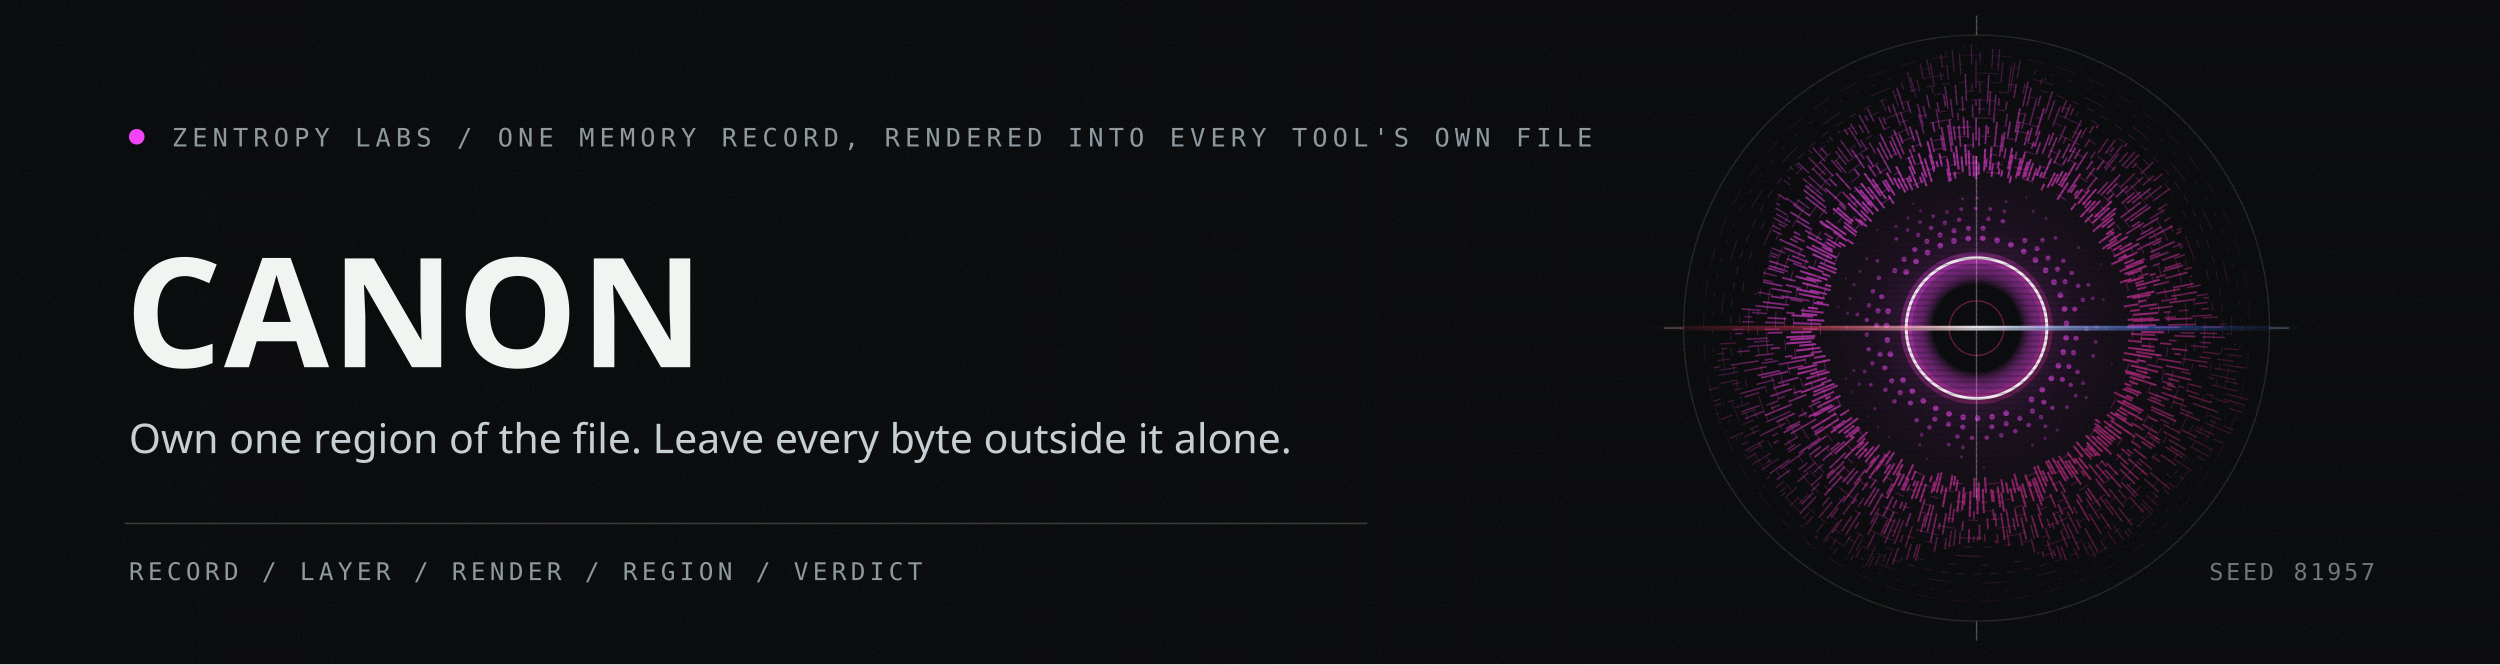
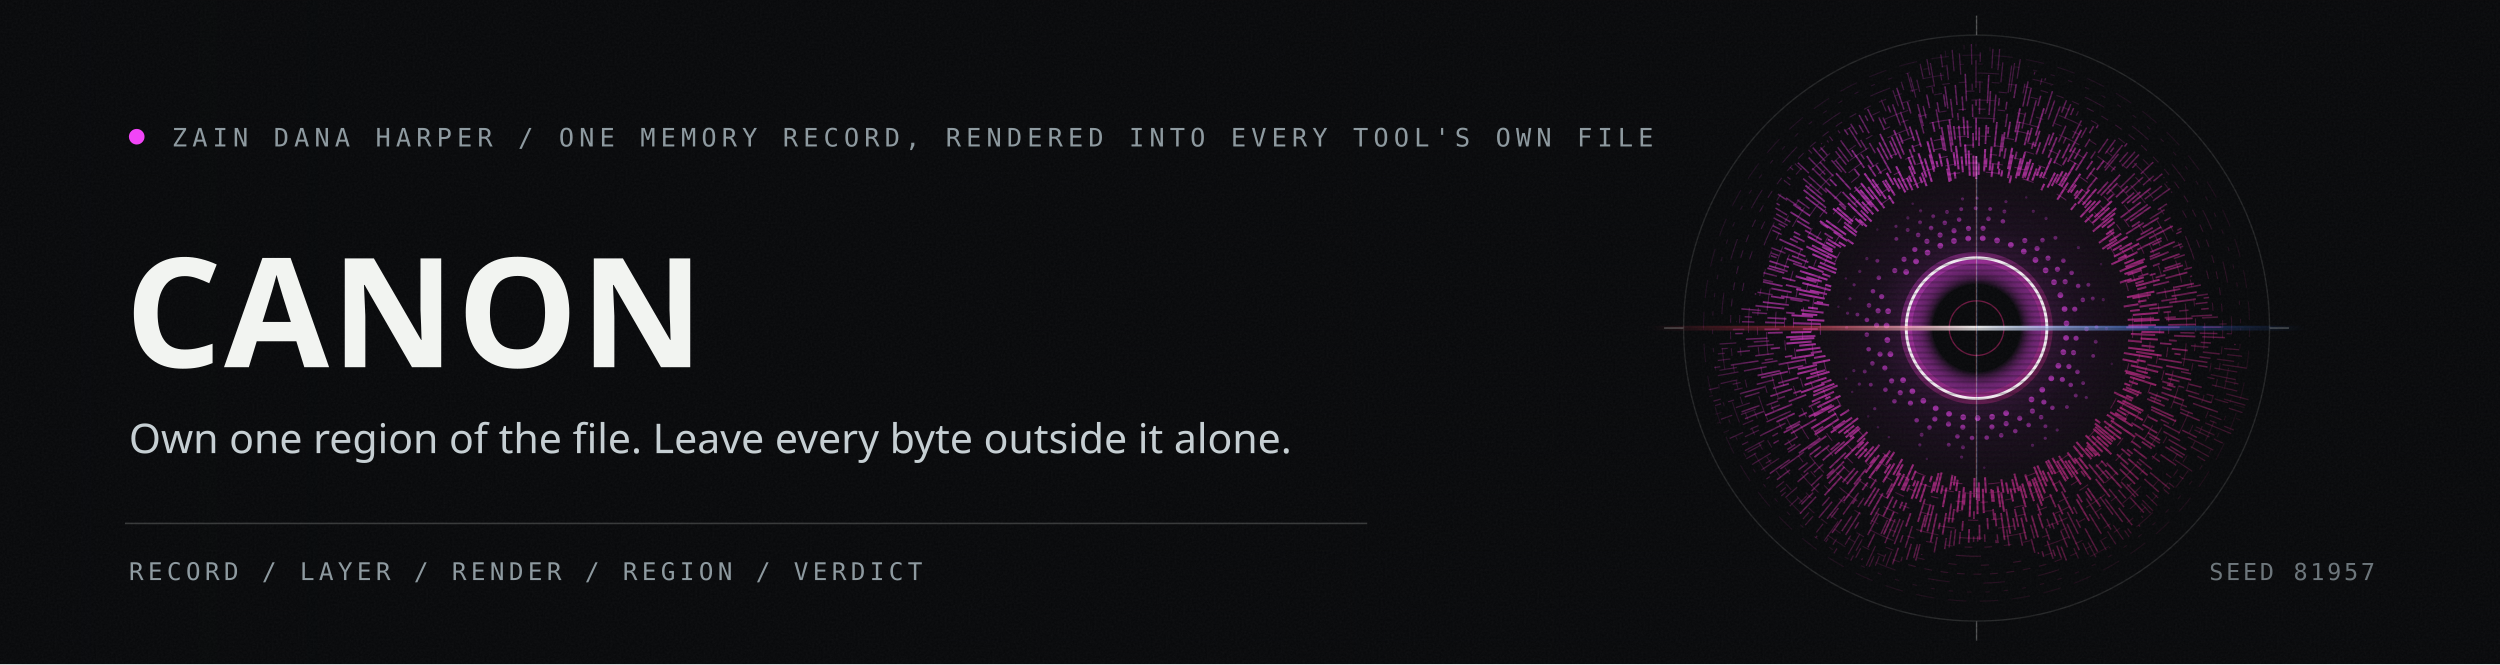
<svg xmlns="http://www.w3.org/2000/svg" viewBox="0 0 1280 340" width="1280" height="340" role="img" aria-label="canon: Own one region of the file. Leave every byte outside it alone.">
  <defs>
    <radialGradient id="halo">
      <stop offset="0" stop-color="#F145F7" stop-opacity="0.34" />
      <stop offset="0.4" stop-color="#F145F7" stop-opacity="0.08" />
      <stop offset="1" stop-color="#07080A" stop-opacity="0" />
    </radialGradient>
    <radialGradient id="core">
      <stop offset="0" stop-color="#FFFFFF" />
      <stop offset="0.36" stop-color="#FFFFFF" stop-opacity="0.92" />
      <stop offset="0.74" stop-color="#F145F7" stop-opacity="0.6" />
      <stop offset="1" stop-color="#F145F7" stop-opacity="0" />
    </radialGradient>
    <radialGradient id="pupil">
      <stop offset="0" stop-color="#07080A" />
      <stop offset="0.62" stop-color="#07080A" />
      <stop offset="1" stop-color="#F145F7" stop-opacity="0.3" />
    </radialGradient>
    <linearGradient id="ray" x1="0" y1="0" x2="1" y2="1">
      <stop offset="0" stop-color="#F145F7" />
      <stop offset="1" stop-color="#BF226B" />
    </linearGradient>
    <linearGradient id="flare" x1="0" y1="0" x2="1" y2="0">
      <stop offset="0" stop-color="#FF3B57" stop-opacity="0" />
      <stop offset="0.22" stop-color="#FF3B57" stop-opacity="0.42" />
      <stop offset="0.5" stop-color="#FFFFFF" stop-opacity="0.9" />
      <stop offset="0.78" stop-color="#3B7BFF" stop-opacity="0.42" />
      <stop offset="1" stop-color="#3B7BFF" stop-opacity="0" />
    </linearGradient>
    <linearGradient id="veil" x1="0" y1="0" x2="1" y2="0">
      <stop offset="0" stop-color="#07080A" stop-opacity="0.96" />
      <stop offset="0.4" stop-color="#07080A" stop-opacity="0.86" />
      <stop offset="0.64" stop-color="#07080A" stop-opacity="0" />
    </linearGradient>
    <pattern id="scan" width="4" height="3" patternUnits="userSpaceOnUse">
      <rect width="4" height="1" fill="#07080A" />
    </pattern>
    <filter id="grain" x="0" y="0" width="100%" height="100%">
      <feTurbulence type="fractalNoise" baseFrequency="0.9" numOctaves="3" seed="8098" result="n" />
      <feColorMatrix in="n" type="saturate" values="0" />
    </filter>
  </defs>
  <rect width="1280" height="340" fill="#07080A" />
  <g>
    <circle cx="1012" cy="168" r="80" fill="none" stroke="url(#ray)" stroke-width="0.55" stroke-dasharray="5.99 13.15" stroke-dashoffset="1.04" opacity="0.38" />
    <circle cx="1012" cy="168" r="84.6" fill="none" stroke="url(#ray)" stroke-width="0.55" stroke-dasharray="5.82 6.08" stroke-dashoffset="33.92" opacity="0.37" />
    <circle cx="1012" cy="168" r="89.2" fill="none" stroke="url(#ray)" stroke-width="0.55" stroke-dasharray="3.78 8.95" stroke-dashoffset="5.68" opacity="0.36" />
    <circle cx="1012" cy="168" r="93.8" fill="none" stroke="url(#ray)" stroke-width="0.55" stroke-dasharray="4.87 10.77" stroke-dashoffset="2.13" opacity="0.35" />
    <circle cx="1012" cy="168" r="98.4" fill="none" stroke="url(#ray)" stroke-width="0.55" stroke-dasharray="5.28 6.72" stroke-dashoffset="38.32" opacity="0.33" />
    <circle cx="1012" cy="168" r="103" fill="none" stroke="url(#ray)" stroke-width="0.55" stroke-dasharray="8.26 21.94" stroke-dashoffset="8.42" opacity="0.32" />
    <circle cx="1012" cy="168" r="107.6" fill="none" stroke="url(#ray)" stroke-width="0.55" stroke-dasharray="11.68 10.93" stroke-dashoffset="37.43" opacity="0.3" />
    <circle cx="1012" cy="168" r="112.2" fill="none" stroke="url(#ray)" stroke-width="0.55" stroke-dasharray="3.93 6.1" stroke-dashoffset="12.16" opacity="0.27" />
    <circle cx="1012" cy="168" r="116.8" fill="none" stroke="url(#ray)" stroke-width="0.55" stroke-dasharray="12.88 32.95" stroke-dashoffset="2.13" opacity="0.25" />
    <circle cx="1012" cy="168" r="121.4" fill="none" stroke="url(#ray)" stroke-width="0.55" stroke-dasharray="4.25 12.38" stroke-dashoffset="15.26" opacity="0.23" />
    <circle cx="1012" cy="168" r="126" fill="none" stroke="url(#ray)" stroke-width="0.55" stroke-dasharray="4.01 4.45" stroke-dashoffset="24.45" opacity="0.2" />
    <circle cx="1012" cy="168" r="130.6" fill="none" stroke="url(#ray)" stroke-width="0.55" stroke-dasharray="11 17.36" stroke-dashoffset="36.24" opacity="0.17" />
    <circle cx="1012" cy="168" r="135.2" fill="none" stroke="url(#ray)" stroke-width="0.55" stroke-dasharray="2.23 7.17" stroke-dashoffset="19.97" opacity="0.14" />
    <circle cx="1012" cy="168" r="139.8" fill="none" stroke="url(#ray)" stroke-width="0.55" stroke-dasharray="9.39 7.02" stroke-dashoffset="37.62" opacity="0.11" />
    <path d="M1143.99 207.19L1149.33 208.78M1144.88 214.22L1146.86 214.91M888.62 229.36L888.59 229.38M885.27 220.31L882.51 221.45M880.71 216.17L879.17 216.73M881.39 211.12L878.27 212.15M877.06 202.48L875.03 203M875.29 197.6L874.79 197.71M992.13 27.01L992.12 26.97M996.33 29.42L995.94 25.96M1005.64 25.29L1005.54 22.95M1011.68 23.67L1011.67 22.51M1018.83 26.19L1018.93 24.09" stroke="url(#ray)" stroke-width="0.5" opacity="0.13" />
    <path d="M1140.09 170.88L1142.55 170.94M1143.8 176.36L1144.7 176.42M1138.73 178.44L1146.44 179.08M1140.31 181.58L1147.96 182.39M1135.07 183.87L1143.85 185.01M1137.88 186.67L1150.21 188.5M1133.76 188.49L1145.49 190.46M1131.91 191.82L1144.7 194.36M1130.21 193.18L1133.89 193.97M1139.14 195.09L1146.08 196.56M1132.47 197.07L1145.46 200.21M1139.78 201.63L1151.23 204.64M1129.78 201.78L1133.23 202.77M1138.64 204.32L1149.65 207.48M1133.97 204.22L1140.9 206.27M1141.14 209.01L1148.15 211.23M1131.29 212.61L1137.41 214.9M1131.45 215.32L1134.93 216.7M1138.81 218.24L1143.72 220.19M1129.02 216.49L1142.36 222.01M1124.52 218.6L1133.87 222.81M1123.53 220.1L1131.24 223.7M1133.51 224.76L1138.01 226.86M1120.13 223.72L1133.23 230.47M1121.61 228.62L1130.99 233.81M1125.15 233.67L1129.02 235.91M1113.62 235.46L1122.4 241.29M1115.94 243.77L1117.91 245.21M1108.99 242.48L1111.73 244.58M1110.43 247.27L1113.26 249.55M1107.9 250.59L1110.58 252.9M1102.01 252.14L1105.02 254.96M1098.85 253.34L1104.52 258.92M1096.87 255.98L1102.34 261.65M1096.52 257.88L1101.07 262.72M1096.38 264.21L1097.23 265.18M1095.04 268.78L1095.7 269.58M1089.3 270.55L1091.28 273.18M1087.8 271.62L1090.15 274.83M1082.01 268.89L1087.2 276.37M1079.03 272.04L1083.31 278.68M1080.05 280.23L1080.27 280.6M1075.7 277.01L1078.37 281.57M1069.14 277.76L1073.1 285.37M1066.35 278.04L1069.28 283.97M1061.82 280.62L1064.16 285.93M973.97 285.1L973.21 287.43M968.51 282.31L965.72 289.64M965.54 283.79L964.05 287.5M962.22 284.74L960.15 289.6M959.47 284.76L957.04 290.16M960.24 279.51L955.52 289.66M953.61 285.76L953.11 286.76M952.65 280.77L950.11 285.59M953.47 276.07L950.26 281.98M948.92 284.46L947.55 287M952.22 273.33L946.3 283.77M947.53 274.2L944.71 278.86M940.52 280.84L938.96 283.3M940.34 275.95L938.43 278.82M936.01 275.72L934.72 277.54M941.1 266.98L933.97 276.92M930.38 274.32L929.6 275.34M933.43 268.19L930 272.56M928.31 264.23L924.3 268.85M926.17 262.35L923.11 265.72M925.17 253.79L921.11 257.81M920.73 254.95L916.33 259.14M920.11 249.45L914.15 254.73M914.23 252.01L912.04 253.89M914.36 249.48L911.44 251.92M913.45 246.45L909.38 249.69M906.22 243.93L904.39 245.24M910.95 234.61L901.77 240.66M906.94 235.42L904.08 237.25M906.65 232.02L897.02 237.87M899.18 232.03L894.12 234.9M901.84 227.71L894.76 231.55M903.31 225.48L893.41 230.72M895.1 226.14L891.97 227.69M900.66 220.18L893.38 223.59M900.35 217.88L896.02 219.82M892.47 221.4L885.56 224.49M897.69 215.18L892.32 217.4M898.93 209.48L891.36 212.26M886.87 212.61L881.11 214.66M895.94 206.32L888.75 208.69M887.85 204.8L884.79 205.71M881.16 206.78L878.17 207.67M880.95 204.35L877.23 205.38M892.21 198.61L887.98 199.69M891.2 195.8L887.11 196.74M879.83 198.42L874.9 199.55M889.5 194.52L880.98 196.37M890.12 190.41L879.49 192.37M889.22 188.16L880.3 189.62M880.77 187.76L877.7 188.22M885.9 183.77L879.52 184.57M883.11 180.83L879.54 181.19M884.57 178.34L881.48 178.59M888.98 175.59L880.36 176.13M889.18 164.69L888.96 164.68M916.63 94.83L913.33 92.3M916.74 91.85L915.07 90.52M918.14 87.04L916.5 85.63M922.48 86.94L918.98 83.77M927.77 78.63L925.97 76.72M932.8 73.79L932.47 73.39M936.23 72.96L935.46 72M938.39 72.11L936.65 69.84M942.08 68.2L941.06 66.75M965.67 57.03L963.2 51.11M972.04 54.44L969.15 46.22M974.71 46.07L973.43 41.9M979.27 47.09L976.65 37.43M980.92 49.97L978.11 39.27M982.9 46.99L981.41 40.81M984.71 40.17L983.11 32.68M989.82 47.84L989.23 44.65M988.11 38.55L986.57 30.23M990.45 44.35L988.34 32.28M994.12 41.13L993.57 37.26M994.56 34.46L993.69 27.81M997.6 40.71L996.75 33.14M1000.48 36.52L999.51 25.5M1003.9 38.2L1003.22 27.32M1009.78 46.11L1009.72 42.85M1009.54 33.12L1009.35 22.52M1011.72 45.03L1011.69 30.72M1013.63 47.62L1013.71 41.69M1013.85 31.62L1013.91 26.86M1019.81 34.96L1020.39 25M1022.94 35.93L1023.84 25.1M1024.45 42.16L1025.46 31.93M1028.12 47.52L1029.98 33.58M1029.36 46.98L1031.47 32.3M1032.78 40.22L1034.41 30.19M1035.77 47.83L1036.74 42.89M1038.51 33.94L1038.54 33.8M1041.54 38.15L1041.86 36.75M1044.64 43.38L1045.5 40.11M1046.98 41.24L1047.31 40.03M1050.11 43.75L1050.18 43.53M1063.08 59.19L1064.12 56.98M1103.42 85.1L1103.48 85.04M1107.77 91.07L1108.15 90.77M1109.12 93.52L1109.68 93.09M1111.65 98.53L1112.17 98.17M1136.29 165.9L1140.05 165.83" stroke="url(#ray)" stroke-width="0.64" opacity="0.27" />
    <path d="M1127.73 167.53L1137.4 167.49M1116.33 170.35L1123.61 170.51M1126.25 170.57L1135.31 170.77M1127.55 172.42L1139.11 172.86M1126.76 175.28L1131.95 175.61M1121.76 177.05L1130.65 177.78M1127.86 180.27L1136.46 181.18M1126.04 182.71L1131.79 183.45M1116.99 183.57L1130.21 185.54M1125.46 187.09L1130.28 187.9M1116.62 190.29L1121.85 191.4M1120.86 196.65L1127.33 198.35M1115.36 197.64L1118.3 198.49M1119.11 199.8L1126.01 201.85M1120.36 202.41L1132.26 206.19M1122.83 206.55L1135.49 210.95M1112.88 205.73L1119.69 208.28M1116.31 209.33L1122.73 211.87M1116.17 211.16L1126.3 215.36M1106.24 214.76L1110.49 216.87M1117.31 220.25L1124.76 223.95M1107.73 217.33L1116.05 221.62M1107.68 220.92L1116.27 225.67M1110.32 225.06L1119.36 230.31M1111.13 228.53L1118.55 233.07M1100.47 223.56L1105.89 226.96M1108.66 228.7L1117.64 234.34M1106.21 232.73L1114.18 238.2M1101.8 233.46L1105.81 236.39M1095.15 234.96L1101.87 240.38M1094.05 236.29L1096.36 238.21M1100.87 241.96L1110.96 250.36M1097.94 245.25L1105.34 251.89M1089.05 247.88L1094.78 253.82M1085.96 246.66L1093.33 254.49M1090.76 254.81L1097.64 262.39M1084.63 250.81L1088.53 255.27M1079.83 250.32L1087.51 259.64M1084.75 260.09L1091.7 268.88M1077.83 255.33L1086.82 267.26M1075.2 254.4L1081.85 263.48M1075.42 262.95L1080.84 271.08M1068.21 255.24L1074.94 265.69M1069.73 263.21L1075.9 273.39M1061.62 259.59L1063.48 263.04M1067.52 270.5L1074.05 282.54M1062.98 265.93L1065.24 270.28M1058.49 262.13L1064.04 273.35M1058.35 268.17L1064.6 281.69M1054.21 263.41L1059.65 275.73M1055.12 271.91L1058.56 280.2M1050.52 267.6L1051.77 270.83M1055.29 279.91L1058.01 286.97M1048.04 265.65L1049.79 270.4M1053.09 279.34L1055.52 285.92M1047.33 270.41L1049.45 276.56M1051.13 281.43L1052.28 284.76M1048.16 276.85L1051.23 286.11M1045.55 282.19L1046.39 285.06M1039.64 268.61L1041.58 275.7M1043.52 282.75L1043.77 283.64M1040.01 275.91L1041.86 283.04M1034.15 273.03L1035.52 279.51M1027.42 271.07L1028.7 279.62M1022.53 273.5L1022.98 278.08M1021.9 276.41L1022.05 278.04M1016.12 273.47L1016.27 277.39M1012.55 274.61L1012.56 277.27M1010.51 274.68L1010.47 277.39M1003.68 272.42L1003.19 278.59M1001.24 270.93L1000.35 279.49M999.04 271.67L997.96 280.3M996.5 275.45L995.67 281.15M991.82 274.93L990.33 282.85M983.96 283.75L983.89 284.03M983.04 278.63L980.84 287.02M981.71 278.71L979.78 285.77M978.6 278.43L976.15 286.53M979.08 269.35L975.49 280.41M974.29 273.95L972.95 277.7M971.98 280.43L968.94 288.95M974.56 266.41L969.91 278.63M972.81 265.68L969.15 274.8M970.28 265.84L965.06 278.08M966.38 266.28L963.06 273.42M959.83 273.21L956.35 280.24M961.89 263.2L956.24 273.94M962.11 260.12L957.63 268.38M951.71 267.33L949.71 270.62M952.32 262.22L944.95 273.86M954.32 254.9L951.19 259.6M948.17 264.16L943.01 271.92M950.51 255.16L948.51 257.99M942.91 265.93L938.02 272.86M951.63 252.28L943.65 263.42M941.26 260.14L937.53 265.01M944.6 253.94L935.48 265.57M938.07 256.88L931.24 265.09M936.7 254.59L932.96 258.9M929.82 254.34L921.57 263.01M928.32 252.21L922.28 258.28M931.49 247.55L927.51 251.48M933.19 243.08L927.36 248.63M933.49 237.59L928.67 241.86M925.89 241.99L920.35 246.75M929.52 236.83L923.47 241.88M925.48 236.88L920.82 240.58M916.49 240.55L909.78 245.64M923.66 231.41L911.51 240.13M916.31 235.31L906.13 242.48M921.86 227.42L915.58 231.55M919.15 227.58L915.14 230.15M920.4 223.66L913.68 227.74M910.72 225.48L908.03 227.01M910.29 221.79L907.47 223.28M914.17 216.66L901.13 223.14M916.9 210.49L904.46 216.04M911.36 207.35L906.7 209.17M903.15 210.56L893.4 214.37M910.39 205.28L904.47 207.45M913.96 202.95L909.83 204.42M900.89 207.61L891.72 210.88M900.87 200.94L893.29 203.19M903.54 198.08L890.83 201.61M908.38 194.48L899.42 196.77M904.51 187.77L892.89 189.9M910.08 184.73L901.88 186.08M907.82 183.68L903.53 184.33M900.35 184.81L886.16 186.94M908.16 180.98L898.7 182.17M895.95 179.55L889.55 180.19M908.16 176.43L894.76 177.51M905.85 174.55L897.9 175.04M904.95 173.14L893.91 173.67M892.29 170.74L888.42 170.83M893.1 168.66L887.22 168.7M898.24 164.93L891.92 164.76M897.03 162.35L893.23 162.16M904.8 160.53L897 159.99M901.59 158.97L891.59 158.15M899.23 150.55L898.44 150.43M907.61 150.9L899.83 149.63M907.84 144.4L902.75 143.25M909.84 141.46L902.87 139.65M909.61 131.94L906.69 130.91M910.65 130.88L906.67 129.42M914.22 129.71L906.94 126.86M912.2 120.1L907.48 117.84M911.92 117.69L907.71 115.57M913.97 116.31L910.57 114.51M915.23 115.42L908.04 111.51M916.69 113.65L909.38 109.48M914.97 110.05L909.05 106.52M911.22 105.12L909.58 104.09M915 102.58L910.29 99.4M922.09 106.54L914.47 101.33M926.46 106.77L920.15 102.26M932.96 99.83L923.2 91.41M935.29 98.55L926.01 90.14M926.16 88.59L920.48 83.34M937.14 95.18L927.92 86.2M934.54 89.34L926.02 80.68M938.76 90.29L931.74 82.84M934.45 82.52L928.11 75.54M943 88.1L937.73 82M935.58 79.51L932.06 75.43M945.16 88.49L939.82 82.14M945.38 84.43L939.82 77.47M946.59 82.8L940.87 75.35M948.45 80.28L942.38 71.89M954.54 81.57L952.68 78.77M946.24 69.08L944.32 66.19M953.09 75.58L946.67 65.51M955.65 76.56L952.64 71.67M950.88 68.82L947.54 63.39M960.2 78.43L957.15 73.15M954.07 67.83L951.88 64.05M956.98 68.19L951.86 58.9M956.31 61.78L954.94 59.16M959.4 62.2L956.24 55.84M964.92 66.52L961.96 60.12M965.6 63.6L964.09 60.2M968.01 57.63L966.61 54.11M973.07 64.24L969.01 53.41M977.33 69.48L973.02 57.23M974.83 56.12L971.12 44.95M978.38 58.08L976.56 52.15M985.02 68.33L982.34 58.43M984.75 64.5L981.81 53.34M986.17 60.6L984.64 54.23M987.94 55.32L986.46 48.38M993.17 65.99L991.33 56.01M992.71 57.37L991.84 52.35M996.03 54.7L995.12 48.22M997.31 55.57L995.83 44.23M999.82 60.3L998.72 50.62M1002.67 61.57L1002.34 57.8M1001.99 53.76L1001.09 43.46M1005.06 56.73L1004.6 49.38M1006.83 51.84L1006.2 37.79M1010.03 59.9L1009.91 53.47M1011.74 54.21L1011.74 51.17M1013.49 58.44L1013.59 50.52M1017.55 52.85L1018.25 38.36M1018.4 58.89L1019.13 46.55M1020.71 62.79L1021.9 48.41M1023.27 54.15L1023.65 50.29M1026.97 56.09L1027.51 52.08M1026.78 64.98L1027.75 58.24M1031.15 50.24L1032.32 43.08M1035.68 54.61L1038.37 41.72M1035.25 65.79L1037.11 57.64M1037.84 54.43L1039.96 45.07M1039.29 63.82L1042.58 51.24M1043.38 54.29L1044.84 49M1047.13 58.32L1050.86 46.67M1048.66 61.16L1052.01 51.4M1050.96 64.73L1054.83 54.48M1055.52 57.7L1058.06 51.25M1057.14 60.74L1060.24 53.37M1053.97 72.86L1057.72 64.36M1060.12 58.91L1061.71 55.31M1056.39 73.43L1057.85 70.33M1061.04 70.86L1065.67 61.68M1065.5 70.5L1068.34 65.33M1069.79 68.22L1071.9 64.57M1067.46 75.39L1070.02 71.11M1073.28 65.68L1074.24 64.07M1070.39 81.22L1072.84 77.59M1074.24 78.34L1079.28 71.08M1077.86 78.68L1083.09 71.58M1080.51 77.92L1082.32 75.53M1077.48 85.91L1086.75 74.29M1077.7 87.36L1084.71 78.77M1087.73 75.06L1089.09 73.39M1080.94 87.86L1083.16 85.28M1085.14 82.98L1089.47 77.95M1086.46 85.12L1093.09 77.74M1088.83 85.9L1095.18 79.11M1091.76 85.91L1093.97 83.63M1085.74 95.89L1092.98 88.82M1096.08 89.02L1102.47 83.01M1088.41 98.71L1097.27 90.67M1097.19 94.78L1102.68 90.07M1102.55 92.77L1107.11 88.98M1098.1 101.97L1106.92 95.2M1102.32 102.83L1111.2 96.42M1104.76 107.44L1109.45 104.37M1100.69 112.11L1108.26 107.35M1108.21 113.16L1111.33 111.38M1114.8 117.89L1116.96 116.83M1114.23 119.71L1116.95 118.43M1112.46 126.69L1117.08 124.79M1115.97 126.76L1117.8 126.04M1112.96 132.41L1118.66 130.4M1118.22 138.04L1122.29 136.89M1121.29 141.61L1122.37 141.35M1119.51 147.32L1126.84 145.92M1124.71 151.41L1130.43 150.57M1128.25 152.64L1131.07 152.27M1124.13 155.54L1130.26 154.85M1115.71 159.24L1120.51 158.83M1127 158.28L1130.88 157.96M1122.01 161.94L1132.59 161.36M1127.44 162.72L1135.57 162.34" stroke="url(#ray)" stroke-width="0.78" opacity="0.41" />
    <path d="M1103.03 167.63L1115.95 167.58M1113.13 171.87L1124.03 172.29M1110.51 174.25L1114.52 174.5M1105.92 175.74L1111.84 176.23M1111.94 178.58L1120.08 179.44M1113.31 181.07L1116.47 181.47M1105.22 183.69L1117.09 185.69M1109.09 187.29L1120.71 189.6M1099.41 186.62L1107.22 188.29M1108.58 191.31L1121.87 194.52M1109.97 193.79L1115.94 195.36M1107.07 195.26L1112.77 196.9M1109.58 196.97L1113.83 198.24M1107.08 198.19L1111.85 199.71M1106.65 200.92L1118.3 204.98M1100.26 201.01L1110.38 204.79M1100.97 203.25L1106.5 205.44M1099.36 204.2L1108.29 207.9M1101.41 208.21L1112.9 213.38M1101.4 209.76L1114.2 215.74M1099.73 213.21L1104.69 215.76M1096.9 217.27L1104.47 221.67M1091.31 216.43L1097.4 220.15M1099.69 221.55L1106 225.4M1093.09 221.84L1103.41 228.68M1096.59 226.11L1101.68 229.61M1091.32 225.83L1096.13 229.33M1092.44 229.77L1099.13 234.91M1089.15 230.13L1091.92 232.36M1086.17 229.73L1090.69 233.5M1089.59 234.82L1099.59 243.44M1083.85 232.57L1089.71 237.84M1085.63 236.84L1094.93 245.52M1085.4 240.13L1093.15 247.74M1078.57 237.01L1084.47 243.13M1075.8 235.84L1078.62 238.84M1077.94 240.68L1086.26 249.85M1073.18 237.76L1079.52 244.99M1069.45 237.71L1077.33 247.29M1073.04 245.26L1080.28 254.42M1065.5 241.14L1067.56 243.95M1068.82 249.88L1075.41 259.38M1067.85 251.62L1070.97 256.29M1063.51 252.95L1066.06 257.15M1063.17 255.56L1069.66 266.67M1054.25 245.99L1057.55 252.08M1055.55 251.66L1061.48 263.05M1053.69 258.1L1056.12 263.35M1049.58 252.97L1052.56 259.71M1051.17 262.4L1053.76 268.63M1043.02 257.91L1045.07 263.85M1043.57 263.04L1046.08 270.59M1040.19 263.95L1043.48 275.16M1035.73 259.44L1037.74 267.17M1034.83 265.03L1037.48 276.31M1031.53 260.59L1033.46 269.76M1030.64 265.3L1031.81 271.41M1027.16 260.64L1029.24 273.36M1024.54 262.63L1026.38 276.54M1021.45 262.71L1022.12 269.44M1020.46 260.62L1020.96 266.04M1017.51 265.23L1017.84 271M1013.45 268.69L1013.56 276.48M1010.69 261.71L1010.63 265.68M1008.22 270.85L1007.96 277.82M1005.02 266.74L1004.67 271.72M1000.42 260.67L999.56 267.56M999.04 257.84L997.64 267.54M996.42 262.64L994.59 273.74M993.2 267.64L992.57 270.97M991.6 262.91L988.46 277.53M990.05 258.62L986.79 272.08M988.42 258.06L985.31 269.96M985.82 263.7L983.41 272.5M985.57 255.37L981.98 267.25M978.27 262.75L975.84 269.58M976.12 257.41L974.42 261.65M977.77 248.28L976.34 251.62M974.09 256.91L972.64 260.32M969.71 261.99L964.44 273.7M971.2 255.9L969.29 260.01M969.23 254.26L964.14 264.51M968.91 247.55L965.88 253.16M964.03 252.52L957.7 263.67M962.11 250.19L956.56 259.33M960.36 249.52L954.48 258.81M960.6 245.43L957.56 250.01M956.26 247.02L953.5 250.93M952.79 245.13L944.01 256.56M955.36 240.22L949.26 248M951.21 241.09L945.54 247.9M949.62 239.74L943.36 246.94M942.98 243.88L934.15 253.58M944.38 239.04L936.35 247.48M944.13 236.29L935.43 245.05M938.96 240.17L935.35 243.74M945.09 231.74L936.72 239.71M944.47 226.02L933.24 235.67M941.89 226.51L937.27 230.36M936.6 228.02L928.93 234.13M932.3 228.53L926.63 232.84M935.11 223.19L925.77 229.89M931.99 224.29L921.04 231.99M933.49 218.38L929.13 221.18M929.92 214.58L916.92 221.96M921.47 217.07L913.22 221.55M921.74 215.73L914.39 219.62M925.13 211.2L920.96 213.28M932.05 205.47L926.04 208.28M918.89 211.63L909.54 216.02M917.58 206.97L903.79 212.66M924.81 202.09L915.79 205.62M922.24 200L918.18 201.45M917.61 199.16L906.41 202.86M915.89 196.49L907.76 198.9M920.84 193.28L910.49 196.15M915.42 190.23L901.72 193.38M923.28 187.21L915.53 188.89M911.27 189.81L899.86 192.28M924.53 184.08L910.6 186.64M917.72 182.19L913.87 182.77M911.37 178.02L906.59 178.49M912.76 170.27L905.09 170.45M911.12 168.56L903.39 168.61M913.5 165.35L903.71 165.08M914.66 163.21L904.88 162.73M918.87 160.38L914.51 160.02M913.55 158L898.8 156.5M915.91 156.25L902.57 154.62M922.92 154.21L916.64 153.24M913.62 152.78L906.76 151.71M926.43 153.98L911.88 151.6M917.34 149.67L906.93 147.65M912.69 146.47L902.63 144.29M922.24 147.67L914.36 145.88M919.27 143.91L912.41 142.13M913.54 139.76L904.93 137.29M915.26 138.93L905.72 136.07M915.91 136.85L905.97 133.63M925.54 137.55L918.08 134.92M922.69 135.29L914.86 132.42M925.91 134.29L917.49 130.99M924.45 131.39L913.6 126.86M923.17 127.94L911.1 122.5M920.44 124.06L916.43 122.13M923.97 123.75L918.23 120.86M921.71 120.39L918.51 118.7M932.76 122.81L924.15 117.9M927.22 117.37L920.11 113.12M938.42 122.09L934.18 119.44M926.46 114.63L916.7 108.54M935.99 116.74L932.08 114.1M926.66 110.45L918.2 104.74M935.48 109.29L924.5 100.87M934.92 106.38L923.43 97.2M934.25 103.18L924.41 94.97M944.99 107.33L941.7 104.34M945.14 106.15L934.46 96.27M950.93 105.99L943.38 98.32M940.33 95.22L936.93 91.77M947.62 97.05L940.04 88.69M952.06 89.92L949.5 86.59M954.51 85.94L948.13 76.85M960.41 90.4L956.46 84.45M959.31 85.33L955.81 79.85M963.26 88.9L960.5 84.42M968.2 88.54L961.04 75.55M966.81 81.81L962.12 72.86M968.8 81.1L962.58 68.59M970.92 79.46L967.53 72.13M973.47 81.3L968.48 70.07M974.9 79.14L969.66 66.57M974.33 73.49L972.38 68.59M980.65 84.44L977.62 76.37M980.26 77.8L979.03 74.31M980.14 72.1L977.7 64.77M983.63 75.24L980.92 66.4M990.3 77.78L988.54 70.42M990.53 67.43L989.47 62.48M995.19 76.91L993.75 69.14M996.19 77.29L994.06 65.1M999.3 77.87L997.32 63.88M999.78 74.42L998.04 61.11M1001.08 71.44L1000.3 64.52M1003.87 75.18L1002.92 64.4M1005.84 69.29L1005.25 59.78M1007.66 70.65L1007.26 61.67M1010.32 75.71L1010.18 68.08M1011.78 71.86L1011.76 60.24M1013.26 74.73L1013.39 65.19M1016.54 73.73L1017.01 63.97M1017.85 68.42L1018.04 65.06M1021.18 75.27L1022.44 62.45M1023.75 80.2L1025.27 68.79M1024.98 77.52L1026.4 67.64M1026.11 81.26L1026.99 75.85M1027.87 70.42L1029.19 62.32M1031.83 67.73L1034.26 55.42M1031.89 72.78L1034.06 62.37M1031.67 81.54L1032.55 77.66M1036.52 74.37L1038.55 66.65M1038.29 72.74L1040.31 65.41M1040.15 76.21L1041.29 72.52M1042.2 69.54L1046.53 55.44M1041.7 75.28L1044.37 66.93M1042.53 79.03L1044.67 72.79M1045.65 78.83L1049.43 68.8M1048.96 74.34L1051.49 67.91M1048.73 80.73L1053.13 70.28M1051.62 83.61L1054.86 76.71M1055.89 81.06L1059.67 73.58M1056.13 84.55L1058.19 80.66M1059.66 77.89L1065.68 66.5M1058.72 82.87L1062.74 75.54M1062.09 81.51L1065.09 76.33M1062.74 87.32L1068.71 77.83M1068.37 86.8L1071.38 82.46M1068.32 91.62L1072.52 85.91M1073.51 87.12L1077.2 82.26M1068.52 97.14L1073.55 90.84M1073.78 99.23L1079.32 93.07M1075.54 100.1L1085.5 89.46M1078.55 99.5L1084.15 93.74M1078.88 102.61L1082.15 99.41M1083.38 100.95L1089.36 95.33M1086.29 104.15L1092.66 98.68M1089.06 103.98L1095.88 98.31M1091.78 103.91L1101.22 96.33M1085.7 111.48L1096.07 103.52M1088.33 112.92L1099.66 104.75M1090.69 113.15L1101.19 105.83M1091.49 116.1L1095.59 113.42M1088.52 119.79L1097.6 114.07M1097.03 116.43L1105.28 111.42M1095.96 120.14L1102.21 116.58M1093.82 123.17L1106.51 116.22M1100.31 122.03L1112.44 115.72M1094.3 127.88L1106.69 121.84M1102.07 125.46L1106.74 123.25M1100.9 129.21L1113.49 123.72M1100.63 131.55L1105.91 129.38M1100.71 132.82L1110.32 129.01M1106.96 133.29L1115.93 130.02M1102.31 136.17L1105.77 134.95M1094.79 141.74L1100.01 140.08M1108.25 137.46L1116.49 134.85M1100.62 141.01L1103.66 140.08M1107.48 138.92L1117.68 135.82M1103.66 142.15L1108.74 140.71M1108.71 142.43L1119.96 139.46M1102.39 146.17L1110.61 144.19M1112.6 147.33L1123.3 145.13M1104.07 150.29L1116.39 147.93M1111.83 151.64L1124.72 149.53M1106.61 154.07L1114.71 152.88M1110.69 154.96L1124.29 153.17M1100.39 158.17L1112.48 156.83M1107.74 159.91L1111.58 159.59M1108.29 162.7L1114.01 162.38M1109.05 163.56L1122.62 162.94M1110.12 166.34L1124.28 166.1" stroke="url(#ray)" stroke-width="0.92" opacity="0.55" />
    <path d="M1088.67 167.69L1099.95 167.65M1096.49 169.9L1108.12 170.16M1090.98 171.02L1103.46 171.5M1095.94 173.32L1104.83 173.89M1089.51 174.39L1096.54 174.97M1096.5 176.95L1103.15 177.65M1089.63 178.01L1103.04 179.74M1093.7 180.12L1106.76 182.06M1087.38 180.68L1101.89 183.13M1094.01 184.29L1098.59 185.2M1086.76 183.93L1094.44 185.56M1090.95 187.05L1105 190.44M1093.8 189.53L1099.66 191.07M1087.84 189.75L1101 193.53M1088.43 190.69L1098.13 193.58M1090.58 192.96L1104.01 197.22M1090.03 195.14L1094.55 196.71M1087.66 196.3L1090.77 197.46M1088.48 198.3L1096.46 201.46M1086.86 199.02L1094.92 202.36M1088.64 202.47L1092.26 204.1M1082.42 200.89L1091.57 205.17M1086.69 205.06L1097.42 210.38M1084.08 205.14L1096.29 211.43M1085.27 208.53L1097.11 215.07M1083.97 209.77L1088.68 212.5M1082.96 211.33L1088.73 214.86M1080.39 210.95L1091.9 218.18M1078.73 212.3L1082.4 214.74M1080.76 215.24L1092.97 223.63M1077.32 215.62L1086.23 222.11M1072.74 214.64L1075.33 216.63M1077.61 218.39L1085.84 224.7M1072.55 216.76L1083.14 225.29M1072.75 218.56L1081.76 226.06M1071.78 219.49L1081.06 227.47M1073.61 223.37L1079.52 228.68M1071.04 223.19L1081.05 232.55M1067.81 222.84L1076.58 231.46M1068.37 226.44L1075.14 233.46M1068.48 228.06L1073.41 233.3M1067.72 229.41L1071.57 233.66M1063.1 226.26L1070.8 235.04M1061.62 228.22L1066.43 234.06M1064.45 234.39L1069.05 240.21M1062.09 234.45L1070.47 245.56M1058.51 231.58L1062.86 237.53M1058.96 235.67L1063.81 242.66M1057.36 235.91L1065.45 248.03M1054.18 233.46L1061.21 244.37M1053.21 235.96L1058.86 245.28M1050.8 234.4L1057.84 246.45M1048.56 235.48L1052.4 242.58M1047.47 236.13L1050.99 242.89M1048.39 241.67L1053.31 251.65M1045.74 240.92L1048.38 246.62M1043.11 238.33L1047.83 249M1041.44 238.95L1047.1 252.6M1041.58 244.48L1046.18 256.38M1040.53 245.3L1045.56 258.95M1038.98 246.21L1039.98 249.09M1036.89 242.94L1041.42 256.56M1035.38 247.57L1037.57 255.04M1034.18 248.75L1037.19 259.69M1031.34 242.51L1033.66 251.44M1030.21 245.4L1031.89 252.55M1029.3 250.02L1030.72 256.77M1027.13 247.01L1028.25 252.86M1024.67 245.43L1025.8 252.33M1024.58 252.05L1026.07 262.01M1022.73 249L1024.15 259.68M1020.27 250.89L1020.87 256.91M1019.53 250.41L1020.12 256.89M1016.33 244.38L1016.79 252.52M1015.21 250.24L1015.7 262.69M1013.14 246.96L1013.28 256.47M1012.42 249.54L1012.49 263.25M1010.93 244.71L1010.79 254.68M1008.93 251.33L1008.44 264.76M1006.05 252.07L1005.59 258.67M1005.52 249.33L1004.59 261.08M1003.29 251.36L1002.14 262.33M1002.3 245.62L1001.57 251.46M1001.08 243.67L1000.38 248.55M999.63 243.14L998.38 250.71M996.61 249.56L994.71 259.65M994.69 248.53L993.77 252.83M994.1 241.9L991.58 252.3M992.56 242.24L990.14 251.5M990.5 246.6L988.89 252.47M989.12 243.63L988.15 246.84M986.06 247.88L983.08 257.03M985.05 243.71L980.91 255.34M982.24 246.23L978.7 255.53M980.73 245.94L979.5 249M980.88 240.98L978.83 245.8M977.25 245.23L974.53 251.28M979.64 237.71L973.52 250.9M974.96 242.7L971.97 248.72M972.96 242.17L966.12 255.17M974.27 237.67L970.97 243.76M973.97 235.01L969.33 243.18M970 237.19L964.08 246.94M967.93 237.58L964.9 242.35M969.92 231.39L965.53 238.01M967.73 230.75L960.42 241.12M965.51 232.9L956.97 244.81M962.12 232.98L955.16 242.04M960.18 234.08L957.35 237.69M962.3 227.75L955.06 236.45M959.35 228.54L954.6 234.01M955.89 229.69L951.3 234.73M956.56 226.24L950.01 233.13M954.17 226.2L951.11 229.27M954.93 224.39L944.27 234.92M956.15 221.2L950.86 226.25M949.31 223.57L939.39 232.36M952.41 219.2L947.1 223.77M951.62 218.39L944.98 223.93M949.31 217.9L944.08 222.06M951.36 214.06L941.25 221.73M948.28 213.74L937.37 221.57M944.63 215.4L938.44 219.75M941.25 214.63L929.1 222.64M946.73 209.88L942.19 212.8M940.09 211.69L927.3 219.47M942.29 207.56L935.96 211.15M939.02 207.56L928.69 213.16M937.9 207.19L926.03 213.47M942.34 202.64L930.48 208.54M937.21 203.05L934.46 204.34M939.01 200.61L927.66 205.68M940.86 197.36L928.32 202.54M939.18 196.47L928.43 200.68M934.11 196.57L922.08 200.99M937.69 194.49L932.5 196.34M935.15 193.37L923.91 197.08M936.72 190.32L924.76 193.86M934.55 189.48L926.9 191.6M930.13 188.92L920.26 191.44M930.33 186.8L920.47 189.07M937.01 184.24L928.01 186.18M934.67 182.22L928.77 183.3M928.58 181.7L917.03 183.59M932.87 179.91L927.11 180.78M932.04 178L919.63 179.55M929.7 176.19L921.19 177.04M927.56 174.85L914.64 175.9M928.96 173.13L916.59 173.89M929.5 171.96L914.53 172.68M927.26 169.94L916.93 170.18M930.71 168.45L923.06 168.5M932.16 165.85L918.1 165.47M934.07 164.17L925.32 163.74M928.31 162.17L917.24 161.4M930.47 161.33L922.49 160.68M933.67 160.04L922.05 158.86M930.74 158.06L925.75 157.45M936.5 156.32L928.88 155.14M933.39 155.12L930.11 154.59M934.28 152.95L921 150.37M931.44 150.53L919.65 147.98M935.44 150.66L926.65 148.67M937.26 148.58L922.79 144.83M937.59 146.66L934.53 145.78M930.04 144.49L919.37 141.43M932.77 144.19L924.85 141.81M935.67 143.26L921.57 138.69M937.19 141.65L933.07 140.2M933.65 139.3L925.87 136.45M939.98 139.8L930.77 136.19M940.5 138.1L931.74 134.44M939.72 135.41L927.92 130.09M937.98 132.48L924.84 126.17M940.33 131.97L927.74 125.64M938.32 129.15L932.94 126.31M938.23 127.92L925.78 121.15M939.8 126.82L934.94 124.05M942.68 126.6L935.88 122.54M944.92 126.15L941.49 124M945.87 123.4L938.91 118.7M948.96 124.91L945.84 122.78M943.3 121.04L931.78 113.16M945.18 120.17L934.94 112.84M950.41 120.75L944 115.83M950.76 119.04L944.27 113.86M948.12 114.74L938.52 106.73M948.76 113.45L940.52 106.35M953.9 115.39L949.92 111.79M955.79 116L951.91 112.41M955.44 112.98L946.17 103.96M958.26 113.42L952.71 107.79M956.58 109.2L947.01 99.05M959.12 109.72L953.32 103.32M958.52 106.07L949.63 95.78M961.78 108.26L952.45 97.16M959.43 102.06L952.8 93.74M964.84 106.56L956.53 95.74M962.96 100.31L954.59 88.75M965.61 101.79L958.59 91.76M969.61 104.24L966.84 100.07M967.44 98.09L963.94 92.61M970.16 100.1L965.21 92.06M969.55 94.6L966.01 88.47M972.75 96.79L969.59 91.07M975.57 98.51L971.76 91.25M976.83 97.26L970.8 85.12M979.23 97.36L976.33 91.11M978.76 93.2L977.31 89.94M982.08 96.33L977.4 85.11M980.54 89.06L977.11 80.45M984.15 93.76L982.9 90.44M986.42 95.29L983.98 88.38M986.37 90.85L982.25 78.46M989.1 93.13L985.42 81.11M990.33 87.93L987.93 79.07M990.5 86.32L986.8 72.29M992.17 85.55L991.43 82.47M994.32 85.19L992.9 78.54M998.18 93.14L996.93 86.34M998.86 92.61L996.84 81.03M1001.2 91.42L1000.71 87.9M1001.17 85.06L1000.23 77.92M1002.81 86.73L1001.45 74.68M1005.01 88.19L1004.3 80.13M1006.81 84.84L1006.13 73.95M1008.53 90.02L1007.95 77.04M1010.59 90.51L1010.39 79.68M1011.83 91.65L1011.8 79.9M1013.06 89.52L1013.14 83.78M1015.87 87.77L1016.42 76.28M1016.84 85.6L1017.1 81.05M1018.68 87.4L1019.7 74.99M1019.65 90.69L1020.33 83.83M1022.92 86.38L1023.41 82.7M1023.29 89.33L1023.71 86.35M1024.62 90.39L1025.15 87.14M1028.1 86.57L1030.26 75.66M1028.04 91.21L1030.54 79.23M1028.87 93.82L1029.77 89.86M1032.09 91.29L1034.79 80.97M1033.49 90.14L1036.88 77.83M1035.58 91.12L1038.13 82.81M1036.69 90.91L1039.74 81.39M1037.98 92.28L1040.99 83.51M1040.5 92.46L1042.83 86.28M1042.76 90.04L1044.67 85.2M1044.4 91.02L1045.65 88.05M1045.88 91.2L1050.41 80.93M1045.14 97.4L1046.69 94.1M1048.3 96.09L1052.19 88.39M1050.49 95.22L1053.7 89.15M1052.65 93.93L1056.13 87.59M1054.32 94.92L1058.11 88.38M1055.42 95.5L1062.67 83.38M1053.31 102.32L1058.9 93.43M1058.71 98.58L1065.18 88.96M1060.15 98.64L1062.98 94.57M1061.97 100.23L1063.95 97.53M1062.32 101.83L1066.18 96.76M1060.29 107.46L1062.93 104.15M1063.91 104.29L1069.79 97.08M1066.28 104.9L1073.38 96.66M1067.35 106.39L1070.74 102.61M1065.14 111.21L1072.9 102.92M1069.53 108.79L1075.48 102.66M1067.47 113.76L1071.6 109.73M1072.34 111.32L1081.3 102.9M1071.3 114.22L1079.99 106.34M1076.42 112.64L1083.49 106.56M1071.54 118.53L1082.92 109.08M1076.12 116.49L1082 111.77M1078.92 116.68L1082.71 113.77M1078.32 120.14L1082.26 117.3M1074.65 124.33L1082.48 118.87M1079.79 123.74L1086.1 119.62M1076.37 127.44L1083.9 122.7M1078.82 127.47L1089.35 121.08M1081.91 128.15L1086.32 125.64M1085.18 127.9L1091.6 124.38M1082.31 131.4L1095.27 124.66M1084.43 132.69L1088.82 130.55M1080.98 135.42L1094.41 129.08M1087.67 134.98L1092.69 132.79M1088.23 136.65L1098.17 132.57M1085.23 138.96L1097.49 134.09M1087.72 140.33L1099.11 136.16M1089.31 140.75L1096.55 138.2M1085.38 144.72L1091.35 142.83M1089.12 144.51L1097.63 141.92M1093.26 145.08L1097.57 143.87M1093.57 146.43L1105.73 143.22M1094.25 148.14L1098.93 147.01M1088.96 152.19L1103.04 149.29M1091.8 152.65L1101.31 150.83M1094.61 154.46L1099 153.74M1087.29 156.92L1094.9 155.8M1095.43 156.98L1104.3 155.81M1090.62 159.26L1095.54 158.71M1091.99 161.24L1104.95 160.15M1089.35 163.74L1102.9 162.99M1092.51 164.31L1105.68 163.71M1089.7 166.68L1103.83 166.45" stroke="url(#ray)" stroke-width="1.06" opacity="0.69" />
    <g fill="#F145F7">
      <circle cx="1056.43" cy="180.3" r="1.49" opacity="0.57" />
      <circle cx="1053.88" cy="187.26" r="1.49" opacity="0.57" />
      <circle cx="1050.25" cy="193.73" r="1.49" opacity="0.57" />
      <circle cx="1045.63" cy="199.54" r="1.49" opacity="0.57" />
      <circle cx="1040.13" cy="204.52" r="1.49" opacity="0.57" />
      <circle cx="1027.12" cy="211.55" r="1.49" opacity="0.57" />
      <circle cx="1019.94" cy="213.41" r="1.49" opacity="0.57" />
      <circle cx="1012.55" cy="214.1" r="1.49" opacity="0.57" />
      <circle cx="1005.15" cy="213.59" r="1.49" opacity="0.57" />
      <circle cx="997.92" cy="211.9" r="1.49" opacity="0.57" />
      <circle cx="991.07" cy="209.07" r="1.49" opacity="0.57" />
      <circle cx="984.75" cy="205.18" r="1.49" opacity="0.57" />
      <circle cx="979.14" cy="200.33" r="1.49" opacity="0.57" />
      <circle cx="974.38" cy="194.64" r="1.49" opacity="0.57" />
      <circle cx="967.88" cy="181.35" r="1.49" opacity="0.57" />
      <circle cx="966.31" cy="174.1" r="1.49" opacity="0.57" />
      <circle cx="965.92" cy="166.69" r="1.49" opacity="0.57" />
      <circle cx="966.72" cy="159.32" r="1.49" opacity="0.57" />
      <circle cx="975.95" cy="139.27" r="1.49" opacity="0.57" />
      <circle cx="981.02" cy="133.86" r="1.49" opacity="0.57" />
      <circle cx="986.9" cy="129.33" r="1.49" opacity="0.57" />
      <circle cx="993.43" cy="125.81" r="1.49" opacity="0.57" />
      <circle cx="1000.43" cy="123.37" r="1.49" opacity="0.57" />
      <circle cx="1007.74" cy="122.1" r="1.49" opacity="0.57" />
      <circle cx="1015.16" cy="122.01" r="1.49" opacity="0.57" />
      <circle cx="1022.5" cy="123.11" r="1.49" opacity="0.57" />
      <circle cx="1029.56" cy="125.38" r="1.49" opacity="0.57" />
      <circle cx="1036.17" cy="128.75" r="1.49" opacity="0.57" />
      <circle cx="1042.16" cy="133.13" r="1.49" opacity="0.57" />
      <circle cx="1047.36" cy="138.42" r="1.49" opacity="0.57" />
      <circle cx="1051.65" cy="144.48" r="1.49" opacity="0.57" />
      <circle cx="1054.91" cy="151.14" r="1.49" opacity="0.57" />
      <circle cx="1057.06" cy="158.24" r="1.49" opacity="0.57" />
      <circle cx="1058.04" cy="165.59" r="1.49" opacity="0.57" />
      <circle cx="1057.83" cy="173.01" r="1.49" opacity="0.57" />
      <circle cx="1055.91" cy="194.32" r="1.34" opacity="0.51" />
      <circle cx="1046.47" cy="205.86" r="1.34" opacity="0.51" />
      <circle cx="1040.59" cy="210.47" r="1.34" opacity="0.51" />
      <circle cx="1034.1" cy="214.18" r="1.34" opacity="0.51" />
      <circle cx="1027.14" cy="216.91" r="1.34" opacity="0.51" />
      <circle cx="1019.86" cy="218.59" r="1.34" opacity="0.51" />
      <circle cx="1004.95" cy="218.71" r="1.34" opacity="0.51" />
      <circle cx="997.64" cy="217.14" r="1.34" opacity="0.51" />
      <circle cx="990.64" cy="214.53" r="1.34" opacity="0.51" />
      <circle cx="978.14" cy="206.4" r="1.34" opacity="0.51" />
      <circle cx="972.91" cy="201.06" r="1.34" opacity="0.51" />
      <circle cx="968.51" cy="195.02" r="1.34" opacity="0.51" />
      <circle cx="965.04" cy="188.4" r="1.34" opacity="0.51" />
      <circle cx="962.57" cy="181.34" r="1.34" opacity="0.51" />
      <circle cx="960.82" cy="166.54" r="1.34" opacity="0.51" />
      <circle cx="961.58" cy="159.1" r="1.34" opacity="0.51" />
      <circle cx="963.41" cy="151.85" r="1.34" opacity="0.51" />
      <circle cx="970.12" cy="138.54" r="1.34" opacity="0.51" />
      <circle cx="974.86" cy="132.76" r="1.34" opacity="0.51" />
      <circle cx="980.39" cy="127.73" r="1.34" opacity="0.51" />
      <circle cx="986.59" cy="123.55" r="1.34" opacity="0.51" />
      <circle cx="993.33" cy="120.33" r="1.34" opacity="0.51" />
      <circle cx="1000.47" cy="118.12" r="1.34" opacity="0.51" />
      <circle cx="1007.86" cy="116.97" r="1.34" opacity="0.51" />
      <circle cx="1015.33" cy="116.91" r="1.34" opacity="0.51" />
      <circle cx="1036.7" cy="123.15" r="1.34" opacity="0.51" />
      <circle cx="1042.97" cy="127.23" r="1.34" opacity="0.51" />
      <circle cx="1048.58" cy="132.17" r="1.34" opacity="0.51" />
      <circle cx="1053.4" cy="137.88" r="1.34" opacity="0.51" />
      <circle cx="1057.35" cy="144.23" r="1.34" opacity="0.51" />
      <circle cx="1062.27" cy="158.3" r="1.34" opacity="0.51" />
      <circle cx="1062.94" cy="173.19" r="1.34" opacity="0.51" />
      <circle cx="1061.64" cy="180.56" r="1.34" opacity="0.51" />
      <circle cx="1059.28" cy="187.65" r="1.34" opacity="0.51" />
      <circle cx="1050.82" cy="208.78" r="1.18" opacity="0.44" />
      <circle cx="1045.04" cy="213.59" r="1.18" opacity="0.44" />
      <circle cx="1038.67" cy="217.58" r="1.18" opacity="0.44" />
      <circle cx="1031.82" cy="220.7" r="1.18" opacity="0.44" />
      <circle cx="1024.62" cy="222.87" r="1.18" opacity="0.44" />
      <circle cx="1017.19" cy="224.06" r="1.18" opacity="0.44" />
      <circle cx="1009.67" cy="224.25" r="1.18" opacity="0.44" />
      <circle cx="1002.2" cy="223.44" r="1.18" opacity="0.44" />
      <circle cx="987.9" cy="218.88" r="1.18" opacity="0.44" />
      <circle cx="981.33" cy="215.21" r="1.18" opacity="0.44" />
      <circle cx="969.95" cy="205.43" r="1.18" opacity="0.44" />
      <circle cx="965.33" cy="199.5" r="1.18" opacity="0.44" />
      <circle cx="958.67" cy="186.05" r="1.18" opacity="0.44" />
      <circle cx="956.74" cy="178.78" r="1.18" opacity="0.44" />
      <circle cx="955.8" cy="171.32" r="1.18" opacity="0.44" />
      <circle cx="955.86" cy="163.8" r="1.18" opacity="0.44" />
      <circle cx="956.92" cy="156.35" r="1.18" opacity="0.44" />
      <circle cx="958.96" cy="149.11" r="1.18" opacity="0.44" />
      <circle cx="961.95" cy="142.21" r="1.18" opacity="0.44" />
      <circle cx="982.08" cy="120.31" r="1.18" opacity="0.44" />
      <circle cx="988.71" cy="116.75" r="1.18" opacity="0.44" />
      <circle cx="995.74" cy="114.1" r="1.18" opacity="0.44" />
      <circle cx="1003.07" cy="112.41" r="1.18" opacity="0.44" />
      <circle cx="1018.08" cy="112.03" r="1.18" opacity="0.44" />
      <circle cx="1025.48" cy="113.34" r="1.18" opacity="0.44" />
      <circle cx="1045.75" cy="122.94" r="1.18" opacity="0.44" />
      <circle cx="1056.46" cy="133.46" r="1.18" opacity="0.44" />
      <circle cx="1060.67" cy="139.69" r="1.18" opacity="0.44" />
      <circle cx="1064" cy="146.43" r="1.18" opacity="0.44" />
      <circle cx="1066.42" cy="153.55" r="1.18" opacity="0.44" />
      <circle cx="1068.3" cy="168.44" r="1.18" opacity="0.44" />
      <circle cx="1063.66" cy="190.39" r="1.18" opacity="0.44" />
      <circle cx="1060.21" cy="197.07" r="1.18" opacity="0.44" />
      <circle cx="1005.05" cy="229.01" r="1.01" opacity="0.36" />
      <circle cx="997.75" cy="227.72" r="1.01" opacity="0.36" />
      <circle cx="983.87" cy="222.58" r="1.01" opacity="0.36" />
      <circle cx="957.85" cy="196.94" r="1.01" opacity="0.36" />
      <circle cx="954.75" cy="190.2" r="1.01" opacity="0.36" />
      <circle cx="950.99" cy="161.05" r="1.01" opacity="0.36" />
      <circle cx="961.21" cy="133.5" r="1.01" opacity="0.36" />
      <circle cx="970.94" cy="122.35" r="1.01" opacity="0.36" />
      <circle cx="976.74" cy="117.73" r="1.01" opacity="0.36" />
      <circle cx="983.06" cy="113.85" r="1.01" opacity="0.36" />
      <circle cx="989.8" cy="110.75" r="1.01" opacity="0.36" />
      <circle cx="996.86" cy="108.5" r="1.01" opacity="0.36" />
      <circle cx="1004.14" cy="107.1" r="1.01" opacity="0.36" />
      <circle cx="1011.54" cy="106.6" r="1.01" opacity="0.36" />
      <circle cx="1018.95" cy="106.99" r="1.01" opacity="0.36" />
      <circle cx="1026.25" cy="108.28" r="1.01" opacity="0.36" />
      <circle cx="1052.37" cy="121.74" r="1.01" opacity="0.36" />
      <circle cx="1069.25" cy="145.8" r="1.01" opacity="0.36" />
      <circle cx="1071.5" cy="152.86" r="1.01" opacity="0.36" />
      <circle cx="1073.4" cy="167.54" r="1.01" opacity="0.36" />
      <circle cx="1073.01" cy="174.95" r="1.01" opacity="0.36" />
      <circle cx="1071.72" cy="182.25" r="1.01" opacity="0.36" />
      <circle cx="1066.58" cy="196.13" r="1.01" opacity="0.36" />
      <circle cx="1062.79" cy="202.5" r="1.01" opacity="0.36" />
      <circle cx="1058.26" cy="208.37" r="1.01" opacity="0.36" />
      <circle cx="1047.26" cy="218.27" r="1.01" opacity="0.36" />
      <circle cx="1004.32" cy="234.05" r="0.83" opacity="0.29" />
      <circle cx="982.93" cy="227.81" r="0.83" opacity="0.29" />
      <circle cx="959.86" cy="209.27" r="0.83" opacity="0.29" />
      <circle cx="951.98" cy="196.64" r="0.83" opacity="0.29" />
      <circle cx="949.15" cy="189.74" r="0.83" opacity="0.29" />
      <circle cx="945.5" cy="167.76" r="0.83" opacity="0.29" />
      <circle cx="945.95" cy="160.32" r="0.83" opacity="0.29" />
      <circle cx="947.22" cy="152.97" r="0.83" opacity="0.29" />
      <circle cx="949.31" cy="145.81" r="0.83" opacity="0.29" />
      <circle cx="952.19" cy="138.93" r="0.83" opacity="0.29" />
      <circle cx="955.82" cy="132.42" r="0.83" opacity="0.29" />
      <circle cx="970.73" cy="115.86" r="0.83" opacity="0.29" />
      <circle cx="976.82" cy="111.57" r="0.83" opacity="0.29" />
      <circle cx="983.36" cy="107.98" r="0.83" opacity="0.29" />
      <circle cx="1004.79" cy="101.89" r="0.83" opacity="0.29" />
      <circle cx="1012.24" cy="101.5" r="0.83" opacity="0.29" />
      <circle cx="1027.03" cy="103.22" r="0.83" opacity="0.29" />
      <circle cx="1041.07" cy="108.19" r="0.83" opacity="0.29" />
      <circle cx="1047.58" cy="111.82" r="0.83" opacity="0.29" />
      <circle cx="1064.14" cy="126.73" r="0.83" opacity="0.29" />
      <circle cx="1076.89" cy="153.44" r="0.83" opacity="0.29" />
      <circle cx="1078.5" cy="168.24" r="0.83" opacity="0.29" />
      <circle cx="1068.18" cy="203.58" r="0.83" opacity="0.29" />
      <circle cx="1053.27" cy="220.14" r="0.83" opacity="0.29" />
      <circle cx="1047.18" cy="224.43" r="0.83" opacity="0.29" />
      <circle cx="1040.64" cy="228.02" r="0.83" opacity="0.29" />
      <circle cx="986.55" cy="234.93" r="0.64" opacity="0.2" />
      <circle cx="967.12" cy="223.79" r="0.64" opacity="0.2" />
      <circle cx="961.53" cy="218.79" r="0.64" opacity="0.2" />
      <circle cx="956.5" cy="213.23" r="0.64" opacity="0.2" />
      <circle cx="948.31" cy="200.71" r="0.64" opacity="0.2" />
      <circle cx="945.24" cy="193.87" r="0.64" opacity="0.2" />
      <circle cx="941.25" cy="157.02" r="0.64" opacity="0.2" />
      <circle cx="945.07" cy="142.55" r="0.64" opacity="0.2" />
      <circle cx="961.21" cy="117.53" r="0.64" opacity="0.2" />
      <circle cx="979.29" cy="104.31" r="0.64" opacity="0.2" />
      <circle cx="1037.45" cy="101.07" r="0.64" opacity="0.2" />
      <circle cx="1075.69" cy="135.29" r="0.64" opacity="0.2" />
      <circle cx="1081.22" cy="186.31" r="0.64" opacity="0.2" />
      <circle cx="1015.97" cy="239.49" r="0.64" opacity="0.2" />
    </g>
    <circle cx="1012" cy="168" r="132" fill="url(#halo)" />
    <circle cx="1012" cy="168" r="36" fill="url(#pupil)" />
    <circle cx="1012" cy="168" r="36" fill="none" stroke="url(#ray)" stroke-width="6" opacity="0.32" />
    <circle cx="1012" cy="168" r="36" fill="none" stroke="#FFFFFF" stroke-width="1.5" opacity="0.9" />
    <circle cx="1012" cy="168" r="14" fill="none" stroke="#BF226B" stroke-width="0.7" opacity="0.55" />
    <rect x="844" y="166.8" width="336" height="2.4" fill="url(#flare)" />
    <rect x="1011.2" y="80" width="1.6" height="176" fill="url(#flare)" opacity="0.38" />
    <g stroke="#F2F4F1" stroke-width="0.7" opacity="0.32" fill="none">
      <circle cx="1012" cy="168" r="150" opacity="0.4" />
      <path d="M1162 168L1172 168" />
      <path d="M862 168L852 168" />
      <path d="M1012 318L1012 328" />
      <path d="M1012 18L1012 8" />
    </g>
  </g>
  <rect width="1280" height="340" fill="url(#scan)" opacity="0.22" />
  <rect width="1280" height="340" fill="url(#veil)" />
  <rect width="1280" height="340" filter="url(#grain)" opacity="0.05" />
  <circle cx="70" cy="70" r="4" fill="#F145F7" />
-   <text x="88" y="75" font-family="Conso, ui-monospace, Cascadia Mono, Consolas, monospace" font-size="13" letter-spacing="2.6" fill="#8E9AA0">ZENTROPY LABS  /  ONE MEMORY RECORD, RENDERED INTO EVERY TOOL'S OWN FILE</text>
+   <text x="88" y="75" font-family="Conso, ui-monospace, Cascadia Mono, Consolas, monospace" font-size="13" letter-spacing="2.6" fill="#8E9AA0">ZAIN DANA HARPER  /  ONE MEMORY RECORD, RENDERED INTO EVERY TOOL'S OWN FILE</text>
  <text x="64" y="188" font-family="Hanken Grotesk, Segoe UI, ui-sans-serif, system-ui, sans-serif" font-size="78" font-weight="800" letter-spacing="1" fill="#F2F4F1">CANON</text>
  <text x="66" y="232" font-family="Hanken Grotesk, Segoe UI, ui-sans-serif, system-ui, sans-serif" font-size="21" fill="#C6CFD3">Own one region of the file. Leave every byte outside it alone.</text>
  <path d="M64 268H700" stroke="#F2F4F1" stroke-width="0.8" opacity="0.2" />
  <text x="66" y="297" font-family="Conso, ui-monospace, Cascadia Mono, Consolas, monospace" font-size="12.5" letter-spacing="2.2" fill="#8E9AA0">RECORD  /  LAYER  /  RENDER  /  REGION  /  VERDICT</text>
  <text x="1216" y="297" font-family="Conso, ui-monospace, Cascadia Mono, Consolas, monospace" font-size="12" text-anchor="end" letter-spacing="1.4" fill="#8E9AA0" opacity="0.75">SEED 81957</text>
</svg>
